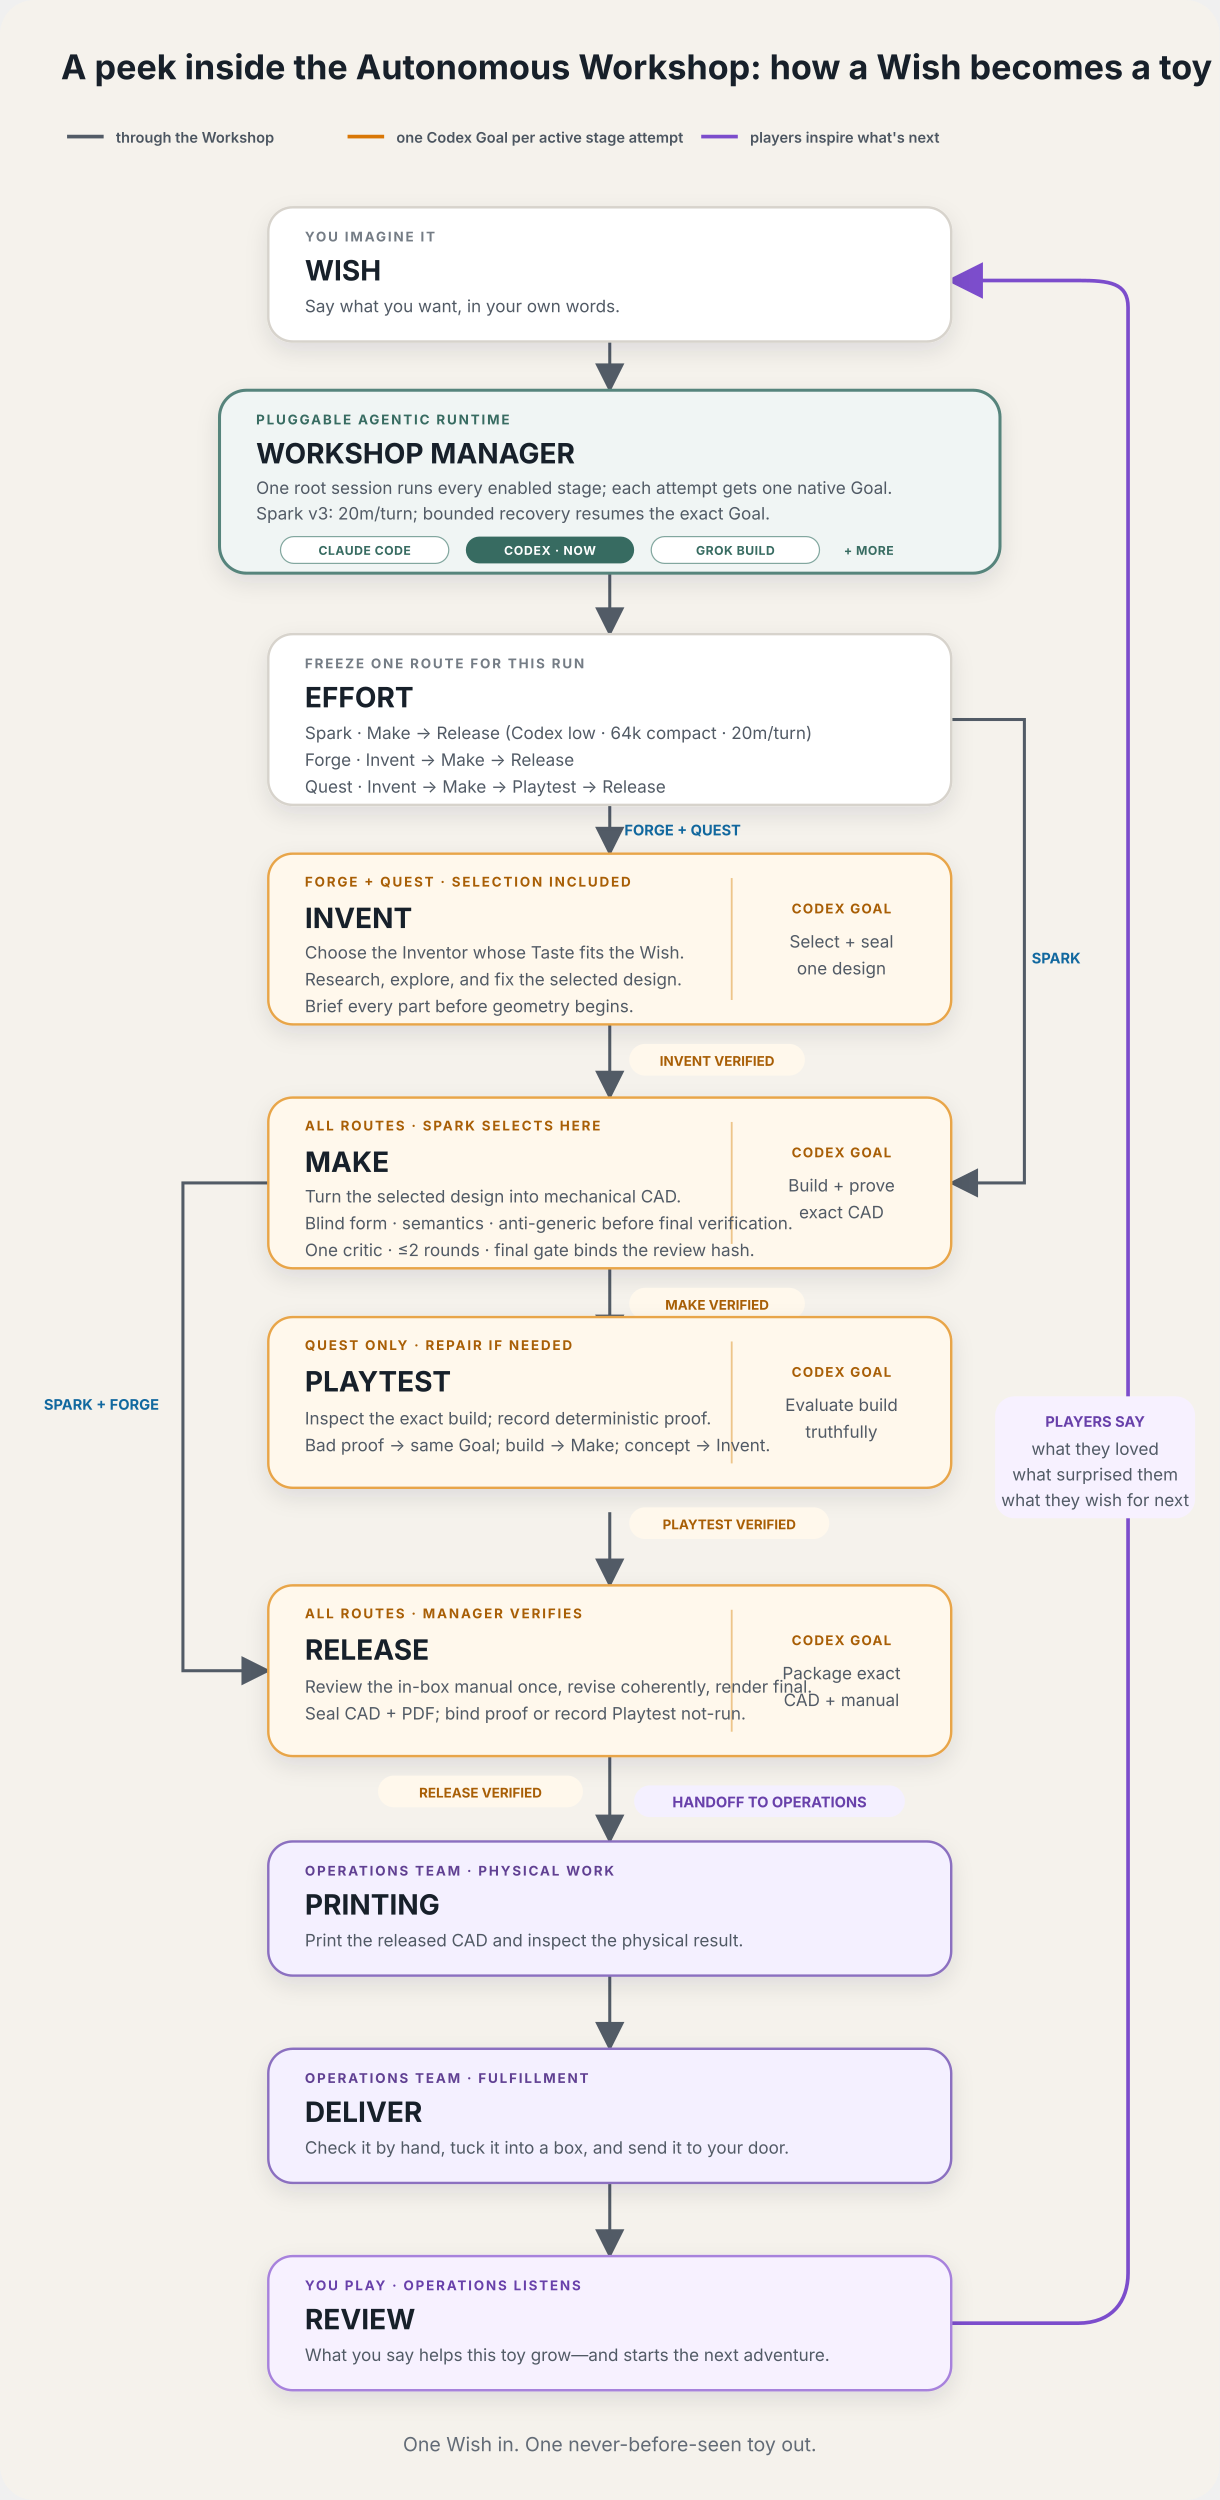
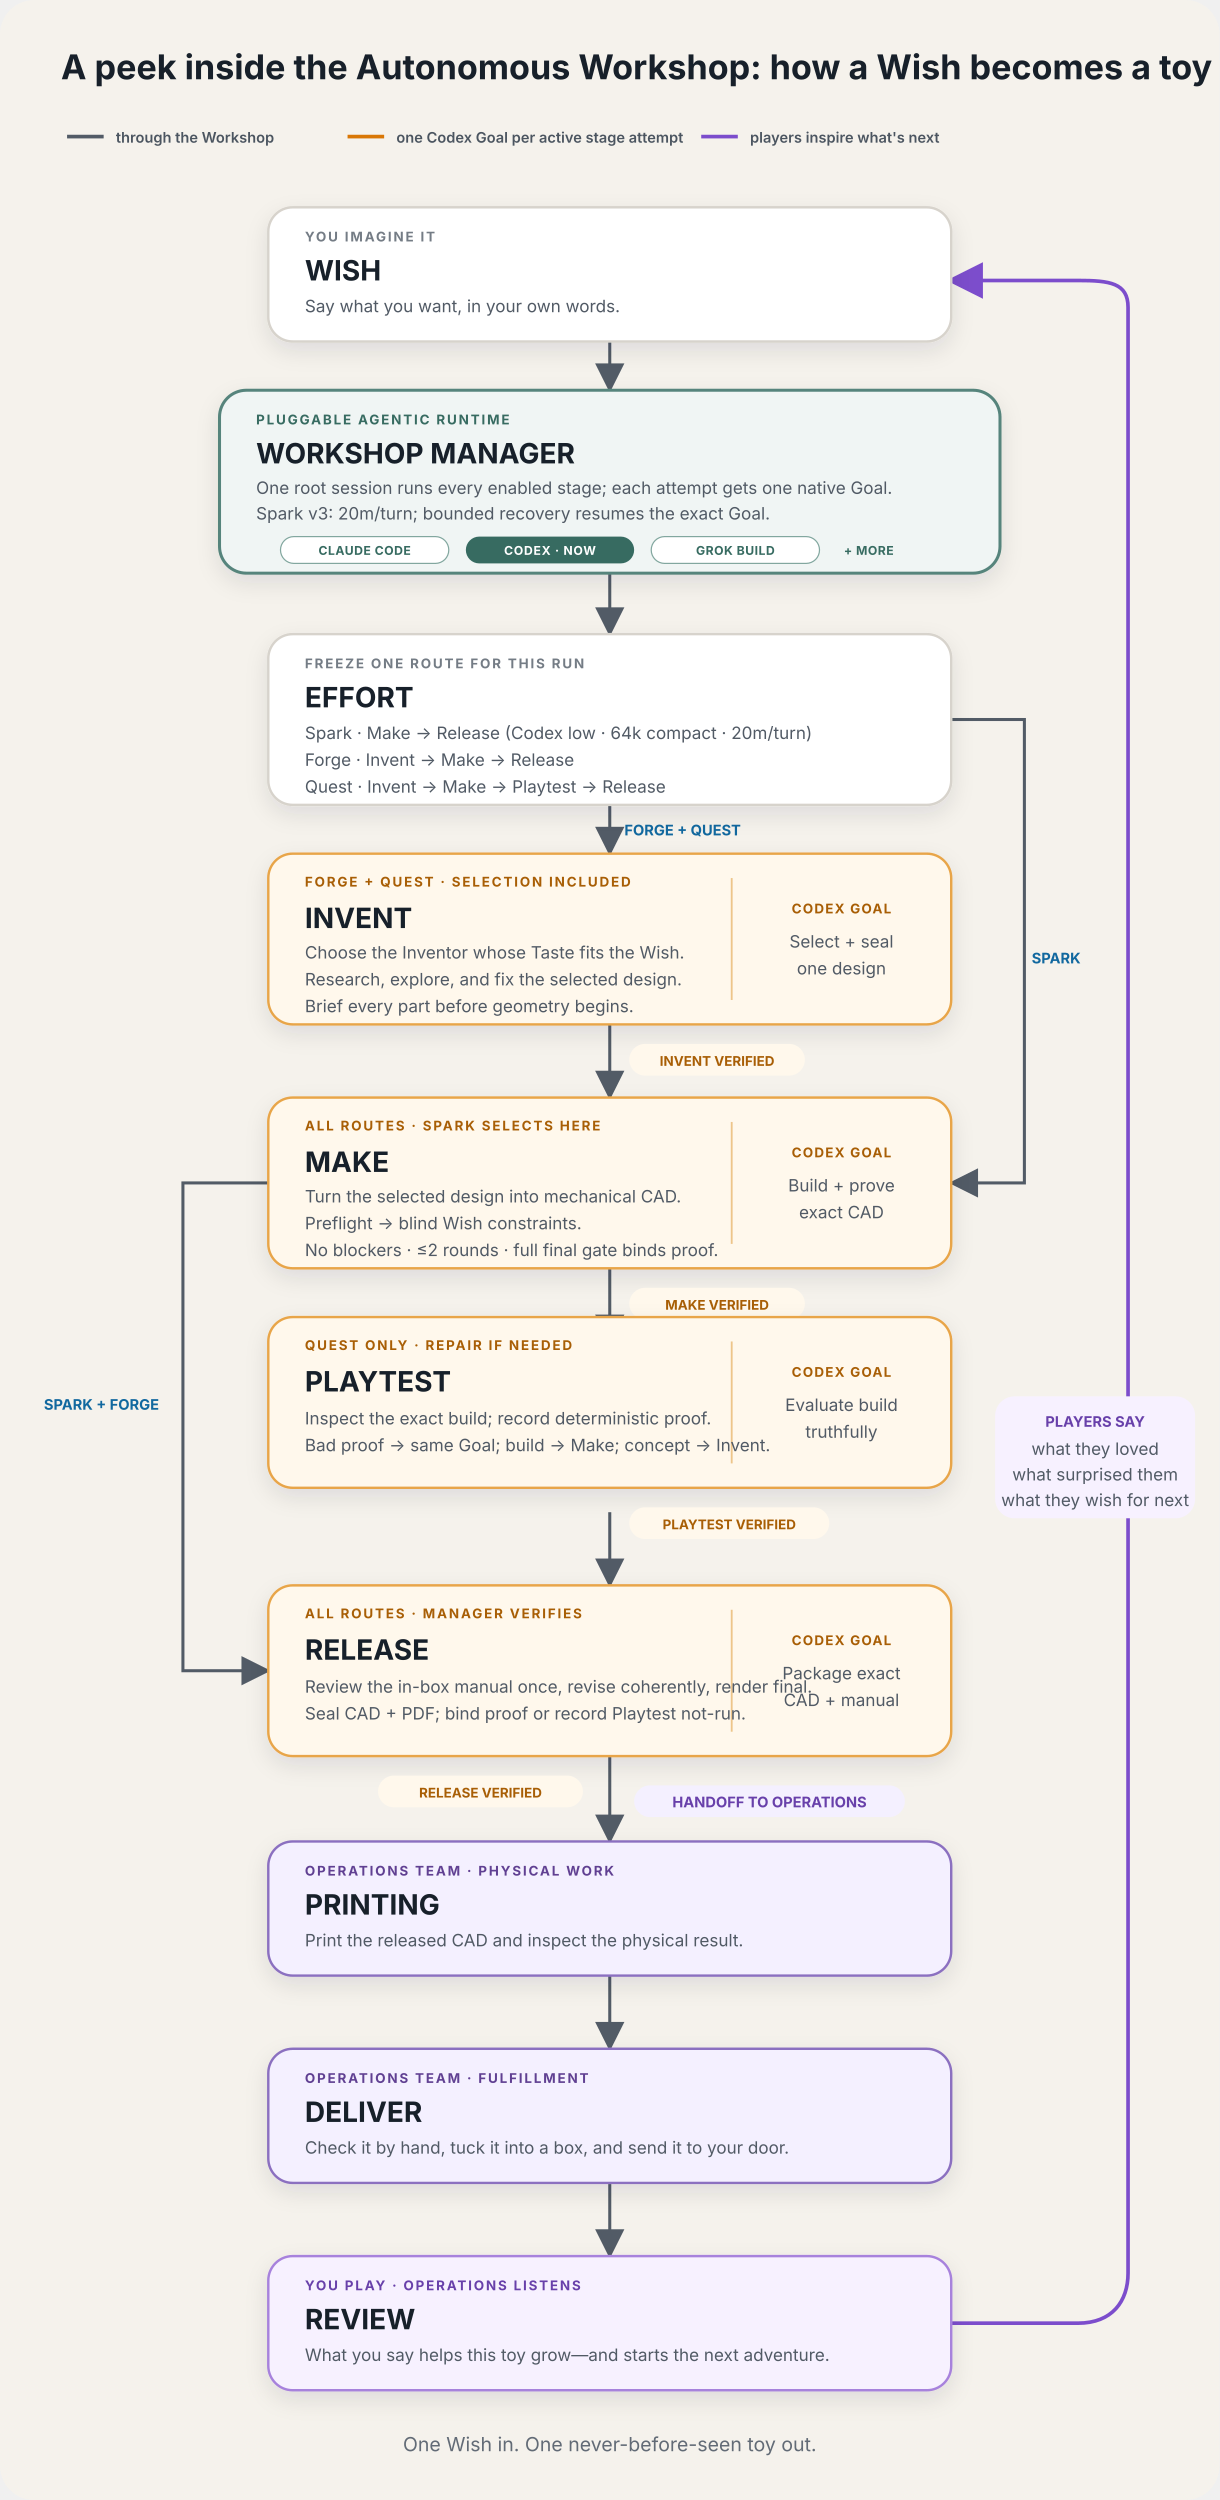
<svg xmlns="http://www.w3.org/2000/svg" viewBox="0 0 1000 2050" role="img" aria-labelledby="title description">
  <defs>
    <filter id="shadow" x="-20%" y="-20%" width="140%" height="160%">
      <feDropShadow dx="0" dy="7" stdDeviation="9" flood-color="#17202a" flood-opacity="0.10" />
    </filter>
    <marker id="arrow-main" viewBox="0 0 12 12" markerWidth="24" markerHeight="24" refX="11" refY="6" orient="auto" markerUnits="userSpaceOnUse" overflow="visible">
      <polygon points="0,0 12,6 0,12" fill="#525b66" />
    </marker>
    <marker id="arrow-ai" markerWidth="10" markerHeight="10" refX="8" refY="5" orient="auto" markerUnits="strokeWidth">
      <path d="M 0 0 L 10 5 L 0 10 z" fill="#1675b8" />
    </marker>
    <marker id="arrow-human" markerWidth="10" markerHeight="10" refX="8" refY="5" orient="auto" markerUnits="strokeWidth">
      <path d="M 0 0 L 10 5 L 0 10 z" fill="#7c4dcc" />
    </marker>
    <style>
      .title { font: 700 28px -apple-system, BlinkMacSystemFont, "Segoe UI", sans-serif; fill: #17202a; }
      .subtitle { font: 400 16px -apple-system, BlinkMacSystemFont, "Segoe UI", sans-serif; fill: #626b76; }
      .legend { font: 600 12px -apple-system, BlinkMacSystemFont, "Segoe UI", sans-serif; fill: #4b5560; }
      .node { fill: #ffffff; stroke: #d7d3cc; stroke-width: 2; }
      .node-manager { fill: #f0f5f4; stroke: #56847c; stroke-width: 2.5; }
      .node-internal { fill: #fff8ec; stroke: #e8a548; stroke-width: 2; }
      .node-ai { fill: #eef8ff; stroke: #67aee0; stroke-width: 2; }
      .node-human { fill: #f7f1ff; stroke: #a782dc; stroke-width: 2; }
      .node-ops { fill: #f4f0ff; stroke: #8b6fc0; stroke-width: 2; }
      .eyebrow { font: 700 11px -apple-system, BlinkMacSystemFont, "Segoe UI", sans-serif; letter-spacing: 1.5px; fill: #747c85; }
      .eyebrow-manager { fill: #376b61; }
      .eyebrow-internal { fill: #a85e05; }
      .eyebrow-ai { fill: #11689f; }
      .eyebrow-human { fill: #6840aa; }
      .eyebrow-ops { fill: #604092; }
      .heading { font: 700 23px -apple-system, BlinkMacSystemFont, "Segoe UI", sans-serif; fill: #17202a; }
      .body { font: 400 14px -apple-system, BlinkMacSystemFont, "Segoe UI", sans-serif; fill: #515a65; }
      .pill-now { fill: #376b61; }
      .pill-future { fill: #ffffff; stroke: #82a79f; stroke-width: 1; }
      .pill-now-text { font: 700 10px -apple-system, BlinkMacSystemFont, "Segoe UI", sans-serif; letter-spacing: 0.6px; fill: #ffffff; }
      .pill-future-text { font: 700 10px -apple-system, BlinkMacSystemFont, "Segoe UI", sans-serif; letter-spacing: 0.4px; fill: #376b61; }
      .goal-copy { font: 700 11px -apple-system, BlinkMacSystemFont, "Segoe UI", sans-serif; letter-spacing: 1px; fill: #a85e05; }
      .gate { font: 700 11px -apple-system, BlinkMacSystemFont, "Segoe UI", sans-serif; fill: #a85e05; }
      .gate-ai { font: 700 11px -apple-system, BlinkMacSystemFont, "Segoe UI", sans-serif; fill: #11689f; }
      .edge-label-ai { font: 700 12px -apple-system, BlinkMacSystemFont, "Segoe UI", sans-serif; fill: #11689f; }
      .edge-label-human { font: 700 12px -apple-system, BlinkMacSystemFont, "Segoe UI", sans-serif; fill: #6840aa; }
      .flow { fill: none; stroke: #525b66; stroke-width: 2.5; marker-end: url(#arrow-main); }
      .feedback-ai { fill: none; stroke: #1675b8; stroke-width: 3; marker-end: url(#arrow-ai); }
      .feedback-human { fill: none; stroke: #7c4dcc; stroke-width: 3; marker-end: url(#arrow-human); }
    </style>
  </defs>
  <rect width="1000" height="2050" rx="28" fill="#f5f2ec" />
  <text x="50" y="65" class="title">A peek inside the Autonomous Workshop: how a Wish becomes a toy</text>
  <g transform="translate(55 112)">
    <g>
      <line x1="0" y1="0" x2="30" y2="0" stroke="#525b66" stroke-width="3" />
      <text x="40" y="5" class="legend">through the Workshop</text>
    </g>
    <g transform="translate(230 0)">
      <line x1="0" y1="0" x2="30" y2="0" stroke="#d97706" stroke-width="3" />
      <text x="40" y="5" class="legend">one Codex Goal per active stage attempt</text>
    </g>
    <g transform="translate(520 0)">
      <line x1="0" y1="0" x2="30" y2="0" stroke="#7c4dcc" stroke-width="3" />
      <text x="40" y="5" class="legend">players inspire what's next</text>
    </g>
  </g>
  <path class="flow" d="M 500 280 V 320" />
  <path class="flow" d="M 500 470 V 520" />
  <path class="flow" d="M 500 660 V 700" />
  <path class="flow" d="M 500 840 V 900" />
  <path class="flow" d="M 500 1040 V 1100" />
  <path class="flow" d="M 500 1240 V 1300" />
  <path class="flow" d="M 500 1440 V 1510" />
  <path class="flow" d="M 500 1620 V 1680" />
  <path class="flow" d="M 500 1790 V 1850" />
  <path class="flow" d="M 780 590 H 840 V 970 H 780" />
  <path class="flow" d="M 220 970 H 150 V 1370 H 220" />
  <text x="846" y="790" class="edge-label-ai">SPARK</text>
  <text x="36" y="1156" class="edge-label-ai">SPARK + FORGE</text>
  <text x="512" y="685" class="edge-label-ai">FORGE + QUEST</text>
  <path class="feedback-human" d="M 780 1905 H 884 C 912 1905, 925 1887, 925 1864 V 252 C 925 232, 910 230, 884 230 H 782" />
  <g>
    <rect x="816" y="1145" width="164" height="100" rx="16" fill="#f7f1ff" />
    <text x="898" y="1170" text-anchor="middle" class="edge-label-human">PLAYERS SAY</text>
    <text x="898" y="1193" text-anchor="middle" class="body">what they loved</text>
    <text x="898" y="1214" text-anchor="middle" class="body">what surprised them</text>
    <text x="898" y="1235" text-anchor="middle" class="body">what they wish for next</text>
  </g>
  <g filter="url(#shadow)">
    <rect class="node" x="220" y="170" width="560" height="110" rx="20" />
  </g>
  <text x="250" y="198" class="eyebrow">YOU IMAGINE IT</text>
  <text x="250" y="230" class="heading">WISH</text>
  <text x="250" y="256" class="body">Say what you want, in your own words.</text>
  <g filter="url(#shadow)">
    <rect class="node-manager" x="180" y="320" width="640" height="150" rx="22" />
  </g>
  <text x="210" y="348" class="eyebrow eyebrow-manager">PLUGGABLE AGENTIC RUNTIME</text>
  <text x="210" y="380" class="heading">WORKSHOP MANAGER</text>
  <text x="210" y="405" class="body">One root session runs every enabled stage; each attempt gets one native Goal.</text>
  <text x="210" y="426" class="body">Spark v3: 20m/turn; bounded recovery resumes the exact Goal.</text>
  <rect x="230" y="440" width="138" height="22" rx="11" class="pill-future" />
  <text x="299" y="455" text-anchor="middle" class="pill-future-text">CLAUDE CODE</text>
  <rect x="382" y="440" width="138" height="22" rx="11" class="pill-now" />
  <text x="451" y="455" text-anchor="middle" class="pill-now-text">CODEX · NOW</text>
  <rect x="534" y="440" width="138" height="22" rx="11" class="pill-future" />
  <text x="603" y="455" text-anchor="middle" class="pill-future-text">GROK BUILD</text>
  <text x="692" y="455" class="pill-future-text">+ MORE</text>
  <g filter="url(#shadow)">
    <rect class="node" x="220" y="520" width="560" height="140" rx="20" />
  </g>
  <text x="250" y="548" class="eyebrow">FREEZE ONE ROUTE FOR THIS RUN</text>
  <text x="250" y="580" class="heading">EFFORT</text>
  <text x="250" y="606" class="body">Spark · Make → Release (Codex low · 64k compact · 20m/turn)</text>
  <text x="250" y="628" class="body">Forge · Invent → Make → Release</text>
  <text x="250" y="650" class="body">Quest · Invent → Make → Playtest → Release</text>
  <g filter="url(#shadow)">
    <rect class="node-internal" x="220" y="700" width="560" height="140" rx="20" />
  </g>
  <line x1="600" y1="720" x2="600" y2="820" stroke="#edc58a" stroke-width="1.5" />
  <text x="250" y="727" class="eyebrow eyebrow-internal">FORGE + QUEST · SELECTION INCLUDED</text>
  <text x="250" y="761" class="heading">INVENT</text>
  <text x="250" y="786" class="body">Choose the Inventor whose Taste fits the Wish.</text>
  <text x="250" y="808" class="body">Research, explore, and fix the selected design.</text>
  <text x="250" y="830" class="body">Brief every part before geometry begins.</text>
  <text x="690" y="749" text-anchor="middle" class="goal-copy">CODEX GOAL</text>
  <text x="690" y="777" text-anchor="middle" class="body">Select + seal</text>
  <text x="690" y="799" text-anchor="middle" class="body">one design</text>
  <rect x="516" y="856" width="144" height="26" rx="13" fill="#fff8ec" />
  <text x="588" y="874" text-anchor="middle" class="gate">INVENT VERIFIED</text>
  <g filter="url(#shadow)">
    <rect class="node-internal" x="220" y="900" width="560" height="140" rx="20" />
  </g>
  <line x1="600" y1="920" x2="600" y2="1020" stroke="#edc58a" stroke-width="1.5" />
  <text x="250" y="927" class="eyebrow eyebrow-internal">ALL ROUTES · SPARK SELECTS HERE</text>
  <text x="250" y="961" class="heading">MAKE</text>
  <text x="250" y="986" class="body">Turn the selected design into mechanical CAD.</text>
-   <text x="250" y="1008" class="body">Blind form · semantics · anti-generic before final verification.</text>
-   <text x="250" y="1030" class="body">One critic · ≤2 rounds · final gate binds the review hash.</text>
+   <text x="250" y="1008" class="body">Preflight → blind Wish constraints.</text>
+   <text x="250" y="1030" class="body">No blockers · ≤2 rounds · full final gate binds proof.</text>
  <text x="690" y="949" text-anchor="middle" class="goal-copy">CODEX GOAL</text>
  <text x="690" y="977" text-anchor="middle" class="body">Build + prove</text>
  <text x="690" y="999" text-anchor="middle" class="body">exact CAD</text>
  <rect x="516" y="1056" width="144" height="26" rx="13" fill="#fff8ec" />
  <text x="588" y="1074" text-anchor="middle" class="gate">MAKE VERIFIED</text>
  <g filter="url(#shadow)">
    <rect class="node-internal" x="220" y="1080" width="560" height="140" rx="20" />
  </g>
  <line x1="600" y1="1100" x2="600" y2="1200" stroke="#edc58a" stroke-width="1.5" />
  <text x="250" y="1107" class="eyebrow eyebrow-internal">QUEST ONLY · REPAIR IF NEEDED</text>
  <text x="250" y="1141" class="heading">PLAYTEST</text>
  <text x="250" y="1168" class="body">Inspect the exact build; record deterministic proof.</text>
  <text x="250" y="1190" class="body">Bad proof → same Goal; build → Make; concept → Invent.</text>
  <text x="690" y="1129" text-anchor="middle" class="goal-copy">CODEX GOAL</text>
  <text x="690" y="1157" text-anchor="middle" class="body">Evaluate build</text>
  <text x="690" y="1179" text-anchor="middle" class="body">truthfully</text>
  <rect x="516" y="1236" width="164" height="26" rx="13" fill="#fff8ec" />
  <text x="598" y="1254" text-anchor="middle" class="gate">PLAYTEST VERIFIED</text>
  <g filter="url(#shadow)">
    <rect class="node-internal" x="220" y="1300" width="560" height="140" rx="20" />
  </g>
  <line x1="600" y1="1320" x2="600" y2="1420" stroke="#edc58a" stroke-width="1.5" />
  <text x="250" y="1327" class="eyebrow eyebrow-internal">ALL ROUTES · MANAGER VERIFIES</text>
  <text x="250" y="1361" class="heading">RELEASE</text>
  <text x="250" y="1388" class="body">Review the in-box manual once, revise coherently, render final.</text>
  <text x="250" y="1410" class="body">Seal CAD + PDF; bind proof or record Playtest not-run.</text>
  <text x="690" y="1349" text-anchor="middle" class="goal-copy">CODEX GOAL</text>
  <text x="690" y="1377" text-anchor="middle" class="body">Package exact</text>
  <text x="690" y="1399" text-anchor="middle" class="body">CAD + manual</text>
  <rect x="310" y="1456" width="168" height="26" rx="13" fill="#fff8ec" />
  <text x="394" y="1474" text-anchor="middle" class="gate">RELEASE VERIFIED</text>
  <rect x="520" y="1464" width="222" height="26" rx="13" fill="#f4f0ff" />
  <text x="631" y="1482" text-anchor="middle" class="edge-label-human">HANDOFF TO OPERATIONS</text>
  <g filter="url(#shadow)">
    <rect class="node-ops" x="220" y="1510" width="560" height="110" rx="20" />
  </g>
  <text x="250" y="1538" class="eyebrow eyebrow-ops">OPERATIONS TEAM · PHYSICAL WORK</text>
  <text x="250" y="1570" class="heading">PRINTING</text>
  <text x="250" y="1596" class="body">Print the released CAD and inspect the physical result.</text>
  <g filter="url(#shadow)">
    <rect class="node-ops" x="220" y="1680" width="560" height="110" rx="20" />
  </g>
  <text x="250" y="1708" class="eyebrow eyebrow-ops">OPERATIONS TEAM · FULFILLMENT</text>
  <text x="250" y="1740" class="heading">DELIVER</text>
  <text x="250" y="1766" class="body">Check it by hand, tuck it into a box, and send it to your door.</text>
  <g filter="url(#shadow)">
    <rect class="node-human" x="220" y="1850" width="560" height="110" rx="20" />
  </g>
  <text x="250" y="1878" class="eyebrow eyebrow-human">YOU PLAY · OPERATIONS LISTENS</text>
  <text x="250" y="1910" class="heading">REVIEW</text>
  <text x="250" y="1936" class="body">What you say helps this toy grow—and starts the next adventure.</text>
  <text x="500" y="2010" text-anchor="middle" class="subtitle">One Wish in. One never-before-seen toy out.</text>
</svg>
